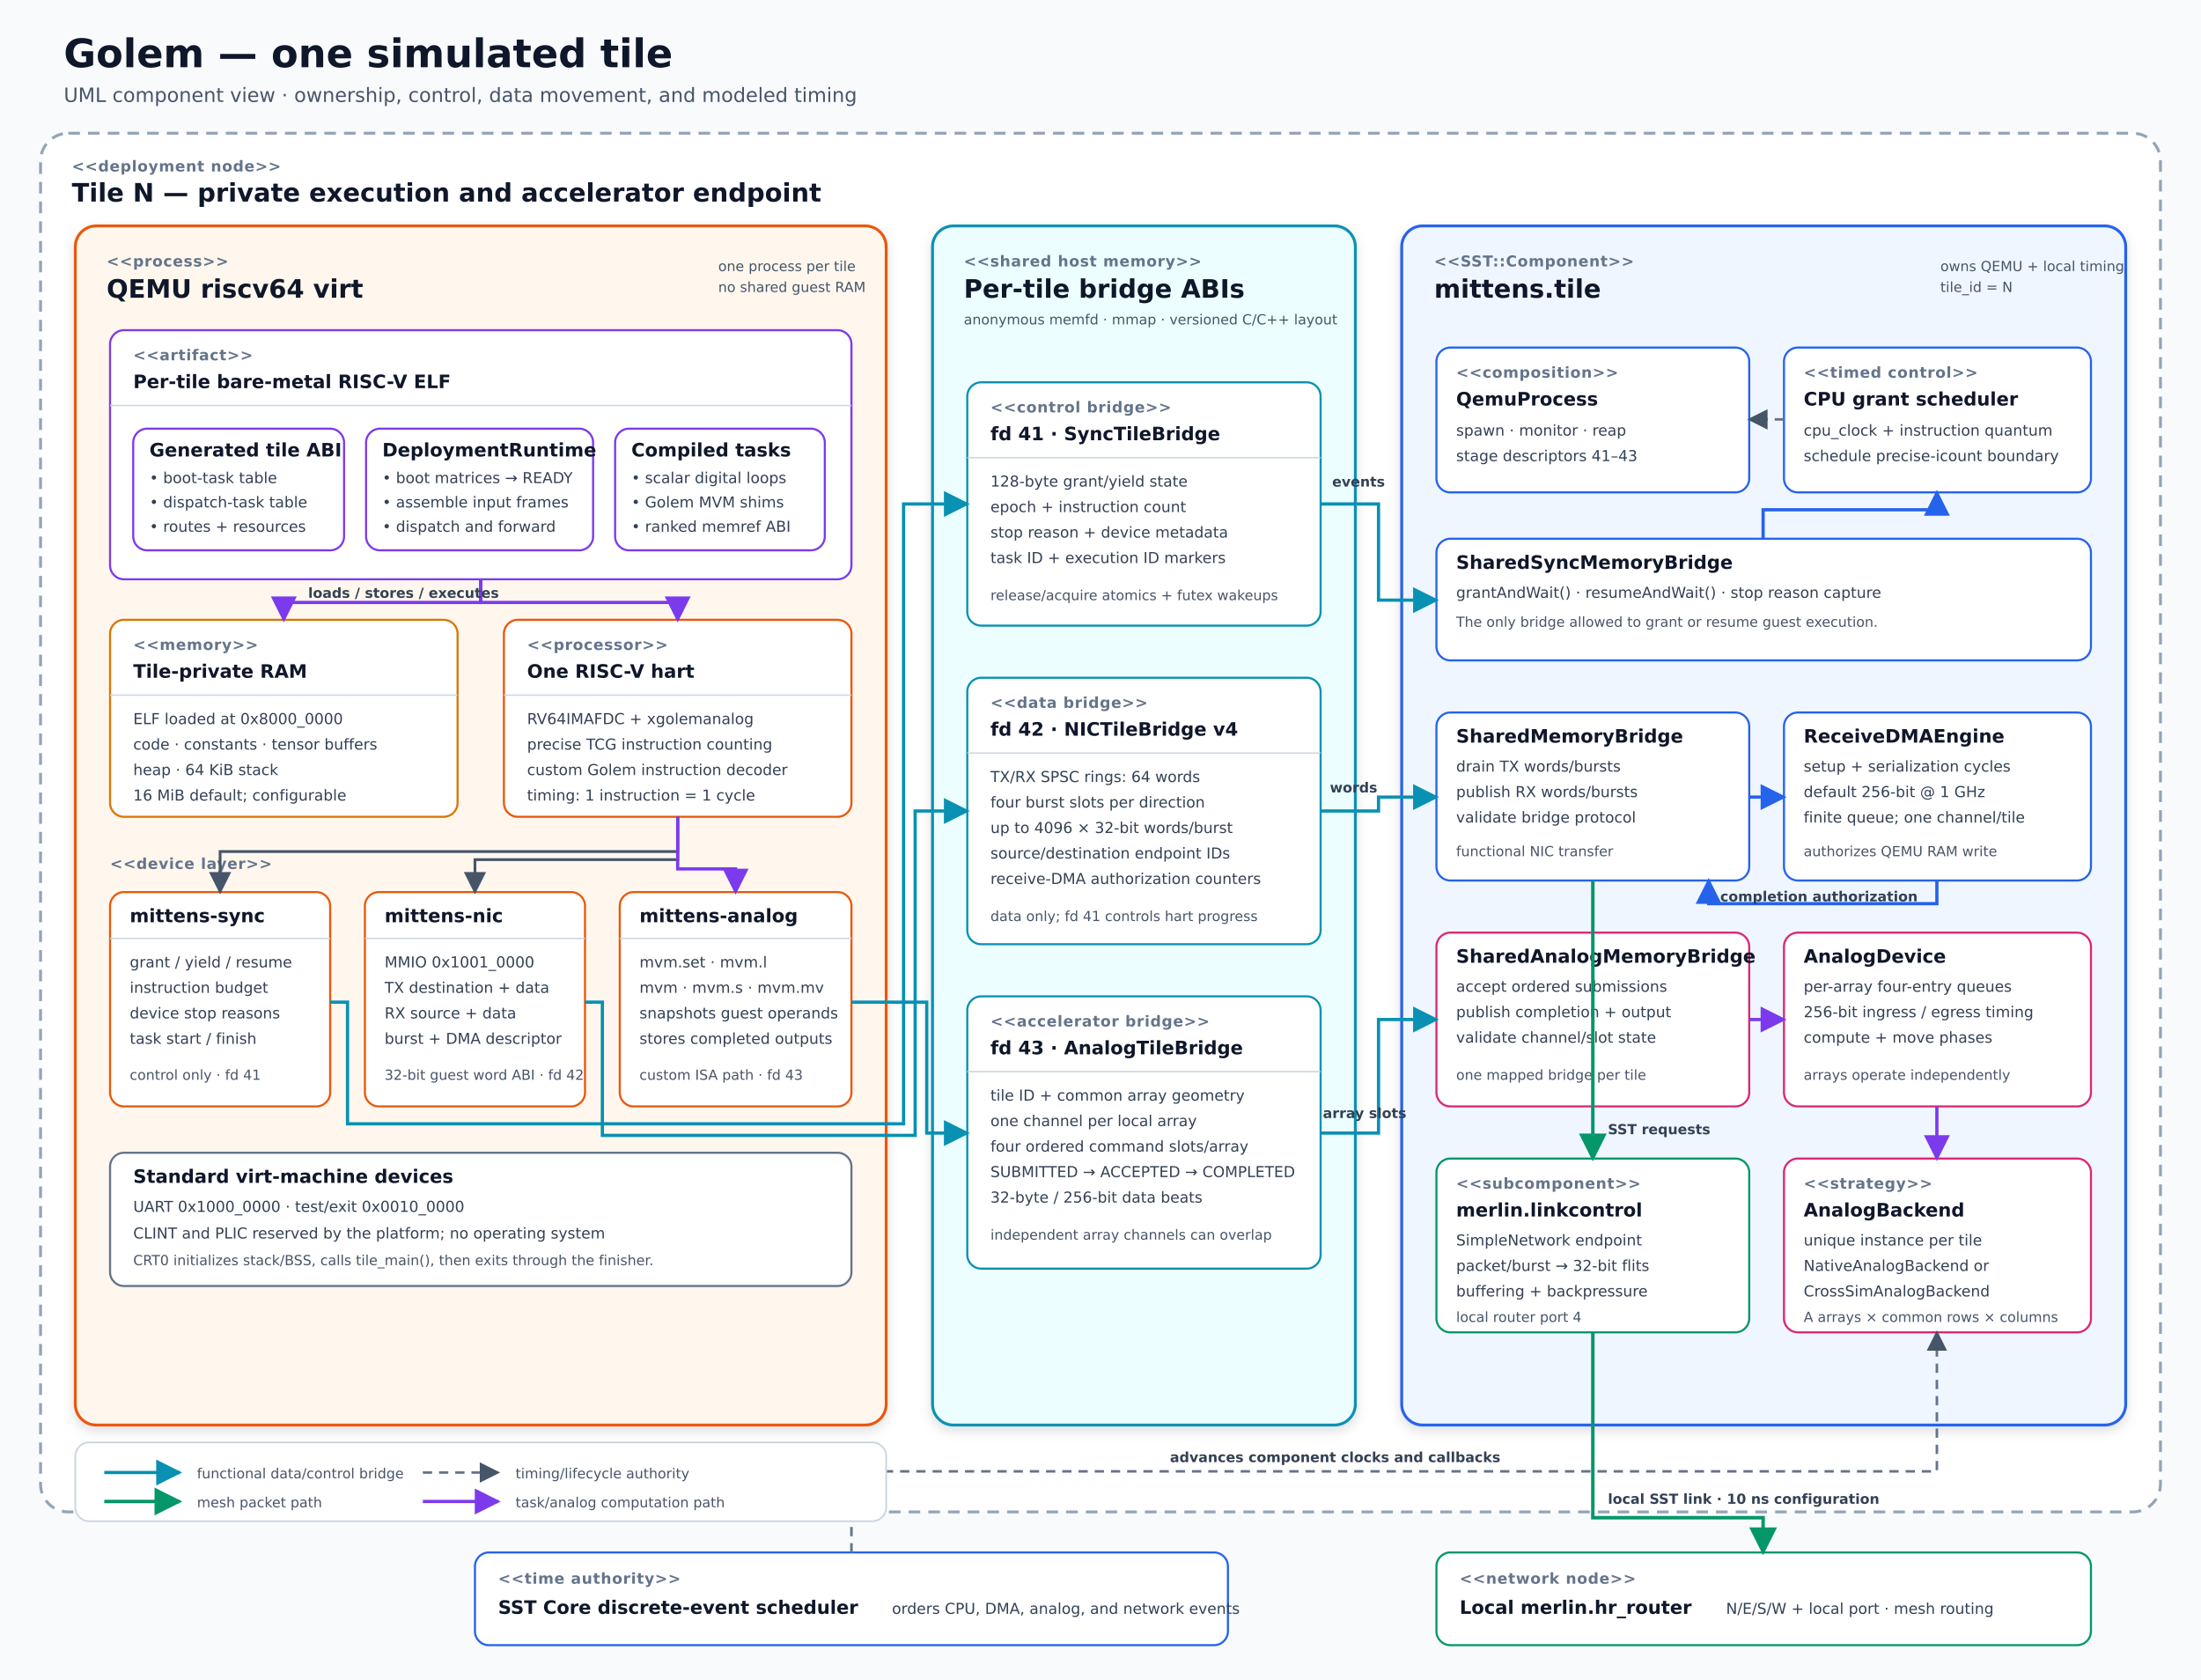
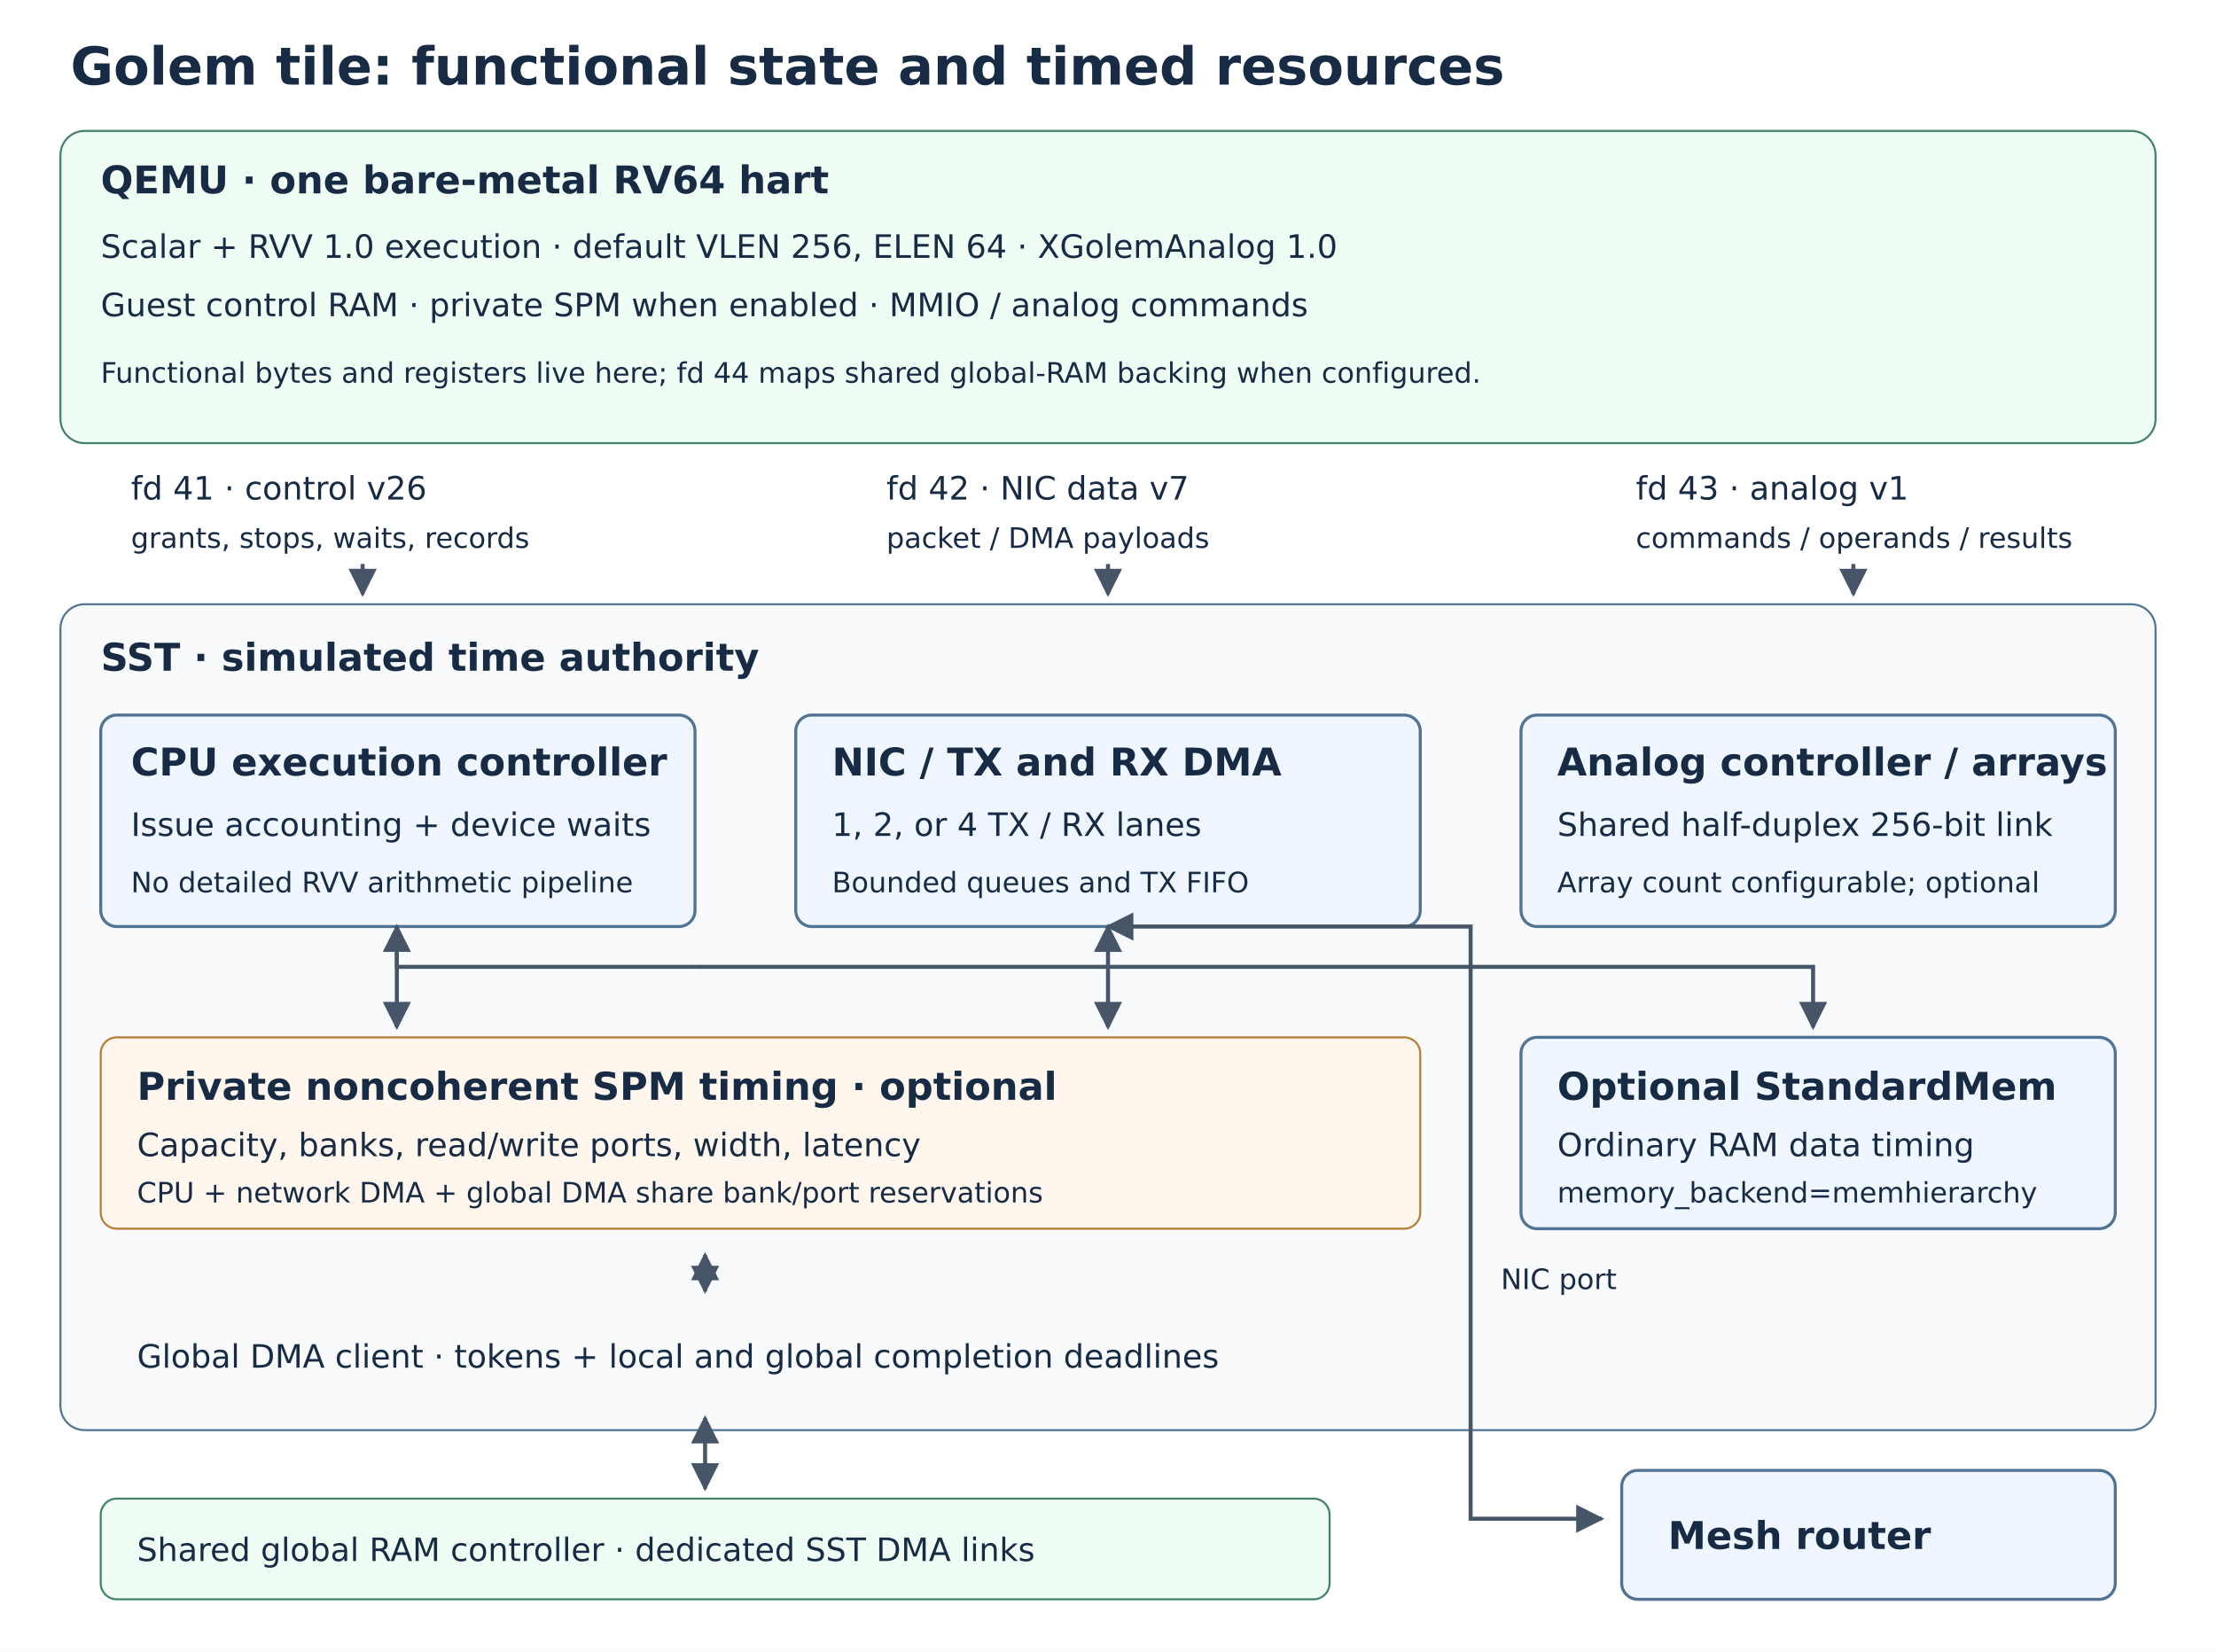
- <svg xmlns="http://www.w3.org/2000/svg" width="1900" height="1450" viewBox="0 0 1900 1450" role="img" aria-labelledby="title description">
+ <svg xmlns="http://www.w3.org/2000/svg" width="1100" height="820" viewBox="0 0 1100 820" role="img" aria-labelledby="title desc">
  <defs>
-     <filter id="shadow" x="-20%" y="-20%" width="140%" height="140%">
-       <feDropShadow dx="0" dy="4" stdDeviation="5" flood-color="#0f172a" flood-opacity="0.13" />
-     </filter>
-     <marker id="arrow-blue" viewBox="0 0 10 10" refX="9" refY="5" markerWidth="8" markerHeight="8" orient="auto-start-reverse">
-       <path d="M 0 0 L 10 5 L 0 10 z" fill="#2563eb" />
-     </marker>
-     <marker id="arrow-cyan" viewBox="0 0 10 10" refX="9" refY="5" markerWidth="8" markerHeight="8" orient="auto-start-reverse">
-       <path d="M 0 0 L 10 5 L 0 10 z" fill="#0891b2" />
-     </marker>
-     <marker id="arrow-violet" viewBox="0 0 10 10" refX="9" refY="5" markerWidth="8" markerHeight="8" orient="auto-start-reverse">
-       <path d="M 0 0 L 10 5 L 0 10 z" fill="#7c3aed" />
-     </marker>
-     <marker id="arrow-green" viewBox="0 0 10 10" refX="9" refY="5" markerWidth="8" markerHeight="8" orient="auto-start-reverse">
-       <path d="M 0 0 L 10 5 L 0 10 z" fill="#059669" />
-     </marker>
-     <marker id="arrow-slate" viewBox="0 0 10 10" refX="9" refY="5" markerWidth="8" markerHeight="8" orient="auto-start-reverse">
+     <marker id="arrow" viewBox="0 0 10 10" refX="9" refY="5" markerWidth="7" markerHeight="7" orient="auto-start-reverse">
      <path d="M 0 0 L 10 5 L 0 10 z" fill="#475569" />
    </marker>
-     <style>
-       .title { font: 700 34px "DejaVu Sans", Arial, sans-serif;
-                fill: #0f172a; }
-       .subtitle { font: 400 17px "DejaVu Sans", Arial, sans-serif;
-                   fill: #475569; }
-       .boundary { fill: #ffffff; stroke: #94a3b8; stroke-width: 2.5;
-                   stroke-dasharray: 10 7; }
-       .cluster { stroke-width: 2.5; rx: 18; filter: url(#shadow); }
-       .qemu-cluster { fill: #fff7ed; stroke: #ea580c; }
-       .bridge-cluster { fill: #ecfeff; stroke: #0891b2; }
-       .sst-cluster { fill: #eff6ff; stroke: #2563eb; }
-       .card { fill: #ffffff; stroke-width: 1.8; rx: 12; }
-       .runtime { stroke: #7c3aed; }
-       .memory { stroke: #d97706; }
-       .qemu { stroke: #ea580c; }
-       .bridge { stroke: #0891b2; }
-       .sst { stroke: #2563eb; }
-       .analog { stroke: #db2777; }
-       .network { stroke: #059669; }
-       .neutral { stroke: #64748b; }
-       .cluster-label { font: 700 22px "DejaVu Sans", Arial, sans-serif;
-                        fill: #0f172a; }
-       .stereotype { font: 600 13px "DejaVu Sans", Arial, sans-serif;
-                     fill: #64748b; letter-spacing: 0.5px; }
-       .card-title { font: 700 16px "DejaVu Sans", Arial, sans-serif;
-                     fill: #0f172a; }
-       .body { font: 400 13px "DejaVu Sans", Arial, sans-serif;
-               fill: #334155; }
-       .small { font: 400 12px "DejaVu Sans", Arial, sans-serif;
-                fill: #475569; }
-       .label { font: 600 12px "DejaVu Sans", Arial, sans-serif;
-                fill: #334155; }
-       .flow-blue { fill: none; stroke: #2563eb; stroke-width: 2.8;
-                    marker-end: url(#arrow-blue); }
-       .flow-cyan { fill: none; stroke: #0891b2; stroke-width: 2.8;
-                    marker-end: url(#arrow-cyan); }
-       .flow-violet { fill: none; stroke: #7c3aed; stroke-width: 2.8;
-                      marker-end: url(#arrow-violet); }
-       .flow-green { fill: none; stroke: #059669; stroke-width: 3;
-                     marker-end: url(#arrow-green); }
-       .flow-slate { fill: none; stroke: #475569; stroke-width: 2.4;
-                     marker-end: url(#arrow-slate); }
-       .control { fill: none; stroke: #64748b; stroke-width: 2.2;
-                  stroke-dasharray: 8 6; marker-end: url(#arrow-slate); }
-       .divider { stroke: #cbd5e1; stroke-width: 1.2; }
-     </style>
+     <style>text{font-family:DejaVu Sans,sans-serif;fill:#172b45} .title{font-size:26px;font-weight:bold}.head{font-size:19px;font-weight:bold}.body{font-size:16px}.small{font-size:14px}.box{fill:#eff6ff;stroke:#517394;stroke-width:1.5}.line{fill:none;stroke:#475569;stroke-width:2;marker-end:url(#arrow)}.both{marker-start:url(#arrow)}</style>
  </defs>
-   <rect width="1900" height="1450" fill="#f8fafc" />
-   <text x="55" y="58" class="title">
-     Golem — one simulated tile
-   </text>
-   <text x="55" y="88" class="subtitle">
-     UML component view · ownership, control, data movement, and modeled timing
-   </text>
-   <rect x="35" y="115" width="1830" height="1190" rx="24" class="boundary" />
-   <text x="62" y="148" class="stereotype">&lt;&lt;deployment node&gt;&gt;</text>
-   <text x="62" y="174" class="cluster-label">Tile N — private execution and accelerator endpoint</text>
-   <rect x="65" y="195" width="700" height="1035" class="cluster qemu-cluster" />
-   <text x="92" y="230" class="stereotype">&lt;&lt;process&gt;&gt;</text>
-   <text x="92" y="257" class="cluster-label">QEMU riscv64 virt</text>
-   <text x="620" y="234" class="small">one process per tile</text>
-   <text x="620" y="252" class="small">no shared guest RAM</text>
-   <rect x="95" y="285" width="640" height="215" class="card runtime" />
-   <text x="115" y="311" class="stereotype">&lt;&lt;artifact&gt;&gt;</text>
-   <text x="115" y="335" class="card-title">Per-tile bare-metal RISC-V ELF</text>
-   <line x1="95" y1="350" x2="735" y2="350" class="divider" />
-   <rect x="115" y="370" width="182" height="105" class="card runtime" />
-   <text x="129" y="394" class="card-title">Generated tile ABI</text>
-   <text x="129" y="417" class="body">• boot-task table</text>
-   <text x="129" y="438" class="body">• dispatch-task table</text>
-   <text x="129" y="459" class="body">• routes + resources</text>
-   <rect x="316" y="370" width="196" height="105" class="card runtime" />
-   <text x="330" y="394" class="card-title">DeploymentRuntime</text>
-   <text x="330" y="417" class="body">• boot matrices → READY</text>
-   <text x="330" y="438" class="body">• assemble input frames</text>
-   <text x="330" y="459" class="body">• dispatch and forward</text>
-   <rect x="531" y="370" width="181" height="105" class="card runtime" />
-   <text x="545" y="394" class="card-title">Compiled tasks</text>
-   <text x="545" y="417" class="body">• scalar digital loops</text>
-   <text x="545" y="438" class="body">• Golem MVM shims</text>
-   <text x="545" y="459" class="body">• ranked memref ABI</text>
-   <rect x="95" y="535" width="300" height="170" class="card memory" />
-   <text x="115" y="561" class="stereotype">&lt;&lt;memory&gt;&gt;</text>
-   <text x="115" y="585" class="card-title">Tile-private RAM</text>
-   <line x1="95" y1="600" x2="395" y2="600" class="divider" />
-   <text x="115" y="625" class="body">ELF loaded at 0x8000_0000</text>
-   <text x="115" y="647" class="body">code · constants · tensor buffers</text>
-   <text x="115" y="669" class="body">heap · 64 KiB stack</text>
-   <text x="115" y="691" class="body">16 MiB default; configurable</text>
-   <rect x="435" y="535" width="300" height="170" class="card qemu" />
-   <text x="455" y="561" class="stereotype">&lt;&lt;processor&gt;&gt;</text>
-   <text x="455" y="585" class="card-title">One RISC-V hart</text>
-   <line x1="435" y1="600" x2="735" y2="600" class="divider" />
-   <text x="455" y="625" class="body">RV64IMAFDC + xgolemanalog</text>
-   <text x="455" y="647" class="body">precise TCG instruction counting</text>
-   <text x="455" y="669" class="body">custom Golem instruction decoder</text>
-   <text x="455" y="691" class="body">timing: 1 instruction = 1 cycle</text>
-   <text x="95" y="750" class="stereotype">&lt;&lt;device layer&gt;&gt;</text>
-   <rect x="95" y="770" width="190" height="185" class="card qemu" />
-   <text x="112" y="796" class="card-title">mittens-sync</text>
-   <line x1="95" y1="810" x2="285" y2="810" class="divider" />
-   <text x="112" y="835" class="body">grant / yield / resume</text>
-   <text x="112" y="857" class="body">instruction budget</text>
-   <text x="112" y="879" class="body">device stop reasons</text>
-   <text x="112" y="901" class="body">task start / finish</text>
-   <text x="112" y="932" class="small">control only · fd 41</text>
-   <rect x="315" y="770" width="190" height="185" class="card qemu" />
-   <text x="332" y="796" class="card-title">mittens-nic</text>
-   <line x1="315" y1="810" x2="505" y2="810" class="divider" />
-   <text x="332" y="835" class="body">MMIO 0x1001_0000</text>
-   <text x="332" y="857" class="body">TX destination + data</text>
-   <text x="332" y="879" class="body">RX source + data</text>
-   <text x="332" y="901" class="body">burst + DMA descriptor</text>
-   <text x="332" y="932" class="small">32-bit guest word ABI · fd 42</text>
-   <rect x="535" y="770" width="200" height="185" class="card qemu" />
-   <text x="552" y="796" class="card-title">mittens-analog</text>
-   <line x1="535" y1="810" x2="735" y2="810" class="divider" />
-   <text x="552" y="835" class="body">mvm.set · mvm.l</text>
-   <text x="552" y="857" class="body">mvm · mvm.s · mvm.mv</text>
-   <text x="552" y="879" class="body">snapshots guest operands</text>
-   <text x="552" y="901" class="body">stores completed outputs</text>
-   <text x="552" y="932" class="small">custom ISA path · fd 43</text>
-   <rect x="95" y="995" width="640" height="115" class="card neutral" />
-   <text x="115" y="1021" class="card-title">Standard virt-machine devices</text>
-   <text x="115" y="1046" class="body">UART 0x1000_0000 · test/exit 0x0010_0000</text>
-   <text x="115" y="1069" class="body">CLINT and PLIC reserved by the platform; no operating system</text>
-   <text x="115" y="1092" class="small">CRT0 initializes stack/BSS, calls tile_main(), then exits through the finisher.</text>
-   <path d="M 415 500 L 415 520 L 245 520 L 245 535" class="flow-violet" />
-   <path d="M 415 500 L 415 520 L 585 520 L 585 535" class="flow-violet" />
-   <text x="266" y="516" class="label">loads / stores / executes</text>
-   <path d="M 585 705 L 585 735 L 190 735 L 190 770" class="flow-slate" />
-   <path d="M 585 705 L 585 742 L 410 742 L 410 770" class="flow-slate" />
-   <path d="M 585 705 L 585 750 L 635 750 L 635 770" class="flow-violet" />
-   <rect x="805" y="195" width="365" height="1035" class="cluster bridge-cluster" />
-   <text x="832" y="230" class="stereotype">&lt;&lt;shared host memory&gt;&gt;</text>
-   <text x="832" y="257" class="cluster-label">Per-tile bridge ABIs</text>
-   <text x="832" y="280" class="small">anonymous memfd · mmap · versioned C/C++ layout</text>
-   <rect x="835" y="330" width="305" height="210" class="card bridge" />
-   <text x="855" y="356" class="stereotype">&lt;&lt;control bridge&gt;&gt;</text>
-   <text x="855" y="380" class="card-title">fd 41 · SyncTileBridge</text>
-   <line x1="835" y1="395" x2="1140" y2="395" class="divider" />
-   <text x="855" y="420" class="body">128-byte grant/yield state</text>
-   <text x="855" y="442" class="body">epoch + instruction count</text>
-   <text x="855" y="464" class="body">stop reason + device metadata</text>
-   <text x="855" y="486" class="body">task ID + execution ID markers</text>
-   <text x="855" y="518" class="small">release/acquire atomics + futex wakeups</text>
-   <rect x="835" y="585" width="305" height="230" class="card bridge" />
-   <text x="855" y="611" class="stereotype">&lt;&lt;data bridge&gt;&gt;</text>
-   <text x="855" y="635" class="card-title">fd 42 · NICTileBridge v4</text>
-   <line x1="835" y1="650" x2="1140" y2="650" class="divider" />
-   <text x="855" y="675" class="body">TX/RX SPSC rings: 64 words</text>
-   <text x="855" y="697" class="body">four burst slots per direction</text>
-   <text x="855" y="719" class="body">up to 4096 × 32-bit words/burst</text>
-   <text x="855" y="741" class="body">source/destination endpoint IDs</text>
-   <text x="855" y="763" class="body">receive-DMA authorization counters</text>
-   <text x="855" y="795" class="small">data only; fd 41 controls hart progress</text>
-   <rect x="835" y="860" width="305" height="235" class="card bridge" />
-   <text x="855" y="886" class="stereotype">&lt;&lt;accelerator bridge&gt;&gt;</text>
-   <text x="855" y="910" class="card-title">fd 43 · AnalogTileBridge</text>
-   <line x1="835" y1="925" x2="1140" y2="925" class="divider" />
-   <text x="855" y="950" class="body">tile ID + common array geometry</text>
-   <text x="855" y="972" class="body">one channel per local array</text>
-   <text x="855" y="994" class="body">four ordered command slots/array</text>
-   <text x="855" y="1016" class="body">SUBMITTED → ACCEPTED → COMPLETED</text>
-   <text x="855" y="1038" class="body">32-byte / 256-bit data beats</text>
-   <text x="855" y="1070" class="small">independent array channels can overlap</text>
-   <path d="M 285 865 L 300 865 L 300 970 L 780 970 L 780 435 L 835 435" class="flow-cyan" />
-   <path d="M 505 865 L 520 865 L 520 980 L 790 980 L 790 700 L 835 700" class="flow-cyan" />
-   <path d="M 735 865 L 800 865 L 800 978 L 835 978" class="flow-cyan" />
-   <rect x="1210" y="195" width="625" height="1035" class="cluster sst-cluster" />
-   <text x="1238" y="230" class="stereotype">&lt;&lt;SST::Component&gt;&gt;</text>
-   <text x="1238" y="257" class="cluster-label">mittens.tile</text>
-   <text x="1675" y="234" class="small">owns QEMU + local timing</text>
-   <text x="1675" y="252" class="small">tile_id = N</text>
-   <rect x="1240" y="300" width="270" height="125" class="card sst" />
-   <text x="1257" y="326" class="stereotype">&lt;&lt;composition&gt;&gt;</text>
-   <text x="1257" y="350" class="card-title">QemuProcess</text>
-   <text x="1257" y="376" class="body">spawn · monitor · reap</text>
-   <text x="1257" y="398" class="body">stage descriptors 41–43</text>
-   <rect x="1540" y="300" width="265" height="125" class="card sst" />
-   <text x="1557" y="326" class="stereotype">&lt;&lt;timed control&gt;&gt;</text>
-   <text x="1557" y="350" class="card-title">CPU grant scheduler</text>
-   <text x="1557" y="376" class="body">cpu_clock + instruction quantum</text>
-   <text x="1557" y="398" class="body">schedule precise-icount boundary</text>
-   <rect x="1240" y="465" width="565" height="105" class="card sst" />
-   <text x="1257" y="491" class="card-title">SharedSyncMemoryBridge</text>
-   <text x="1257" y="516" class="body">grantAndWait() · resumeAndWait() · stop reason capture</text>
-   <text x="1257" y="541" class="small">The only bridge allowed to grant or resume guest execution.</text>
-   <rect x="1240" y="615" width="270" height="145" class="card sst" />
-   <text x="1257" y="641" class="card-title">SharedMemoryBridge</text>
-   <text x="1257" y="666" class="body">drain TX words/bursts</text>
-   <text x="1257" y="688" class="body">publish RX words/bursts</text>
-   <text x="1257" y="710" class="body">validate bridge protocol</text>
-   <text x="1257" y="739" class="small">functional NIC transfer</text>
-   <rect x="1540" y="615" width="265" height="145" class="card sst" />
-   <text x="1557" y="641" class="card-title">ReceiveDMAEngine</text>
-   <text x="1557" y="666" class="body">setup + serialization cycles</text>
-   <text x="1557" y="688" class="body">default 256-bit @ 1 GHz</text>
-   <text x="1557" y="710" class="body">finite queue; one channel/tile</text>
-   <text x="1557" y="739" class="small">authorizes QEMU RAM write</text>
-   <rect x="1240" y="805" width="270" height="150" class="card analog" />
-   <text x="1257" y="831" class="card-title">SharedAnalogMemoryBridge</text>
-   <text x="1257" y="856" class="body">accept ordered submissions</text>
-   <text x="1257" y="878" class="body">publish completion + output</text>
-   <text x="1257" y="900" class="body">validate channel/slot state</text>
-   <text x="1257" y="932" class="small">one mapped bridge per tile</text>
-   <rect x="1540" y="805" width="265" height="150" class="card analog" />
-   <text x="1557" y="831" class="card-title">AnalogDevice</text>
-   <text x="1557" y="856" class="body">per-array four-entry queues</text>
-   <text x="1557" y="878" class="body">256-bit ingress / egress timing</text>
-   <text x="1557" y="900" class="body">compute + move phases</text>
-   <text x="1557" y="932" class="small">arrays operate independently</text>
-   <rect x="1240" y="1000" width="270" height="150" class="card network" />
-   <text x="1257" y="1026" class="stereotype">&lt;&lt;subcomponent&gt;&gt;</text>
-   <text x="1257" y="1050" class="card-title">merlin.linkcontrol</text>
-   <text x="1257" y="1075" class="body">SimpleNetwork endpoint</text>
-   <text x="1257" y="1097" class="body">packet/burst → 32-bit flits</text>
-   <text x="1257" y="1119" class="body">buffering + backpressure</text>
-   <text x="1257" y="1141" class="small">local router port 4</text>
-   <rect x="1540" y="1000" width="265" height="150" class="card analog" />
-   <text x="1557" y="1026" class="stereotype">&lt;&lt;strategy&gt;&gt;</text>
-   <text x="1557" y="1050" class="card-title">AnalogBackend</text>
-   <text x="1557" y="1075" class="body">unique instance per tile</text>
-   <text x="1557" y="1097" class="body">NativeAnalogBackend or</text>
-   <text x="1557" y="1119" class="body">CrossSimAnalogBackend</text>
-   <text x="1557" y="1141" class="small">A arrays × common rows × columns</text>
-   <path d="M 1140 435 L 1190 435 L 1190 518 L 1240 518" class="flow-cyan" />
-   <path d="M 1140 700 L 1190 700 L 1190 688 L 1240 688" class="flow-cyan" />
-   <path d="M 1140 978 L 1190 978 L 1190 880 L 1240 880" class="flow-cyan" />
-   <text x="1150" y="420" class="label">events</text>
-   <text x="1148" y="684" class="label">words</text>
-   <text x="1142" y="965" class="label">array slots</text>
-   <path d="M 1522 465 L 1522 440 L 1672 440 L 1672 425" class="flow-blue" />
-   <path d="M 1540 362 L 1510 362" class="control" />
-   <path d="M 1510 688 L 1540 688" class="flow-blue" />
-   <path d="M 1672 760 L 1672 780 L 1475 780 L 1475 760" class="flow-blue" />
-   <text x="1485" y="778" class="label">completion authorization</text>
-   <path d="M 1375 760 L 1375 980 L 1375 1000" class="flow-green" />
-   <text x="1388" y="979" class="label">SST requests</text>
-   <path d="M 1510 880 L 1540 880" class="flow-violet" />
-   <path d="M 1672 955 L 1672 1000" class="flow-violet" />
-   <rect x="410" y="1340" width="650" height="80" class="card sst" />
-   <text x="430" y="1367" class="stereotype">&lt;&lt;time authority&gt;&gt;</text>
-   <text x="430" y="1393" class="card-title">SST Core discrete-event scheduler</text>
-   <text x="770" y="1393" class="body">orders CPU, DMA, analog, and network events</text>
-   <rect x="1240" y="1340" width="565" height="80" class="card network" />
-   <text x="1260" y="1367" class="stereotype">&lt;&lt;network node&gt;&gt;</text>
-   <text x="1260" y="1393" class="card-title">Local merlin.hr_router</text>
-   <text x="1490" y="1393" class="body">N/E/S/W + local port · mesh routing</text>
-   <path d="M 735 1340 L 735 1270 L 1672 1270 L 1672 1150" class="control" />
-   <text x="1010" y="1262" class="label">advances component clocks and callbacks</text>
-   <path d="M 1375 1150 L 1375 1310 L 1522 1310 L 1522 1340" class="flow-green" />
-   <text x="1388" y="1298" class="label">local SST link · 10 ns configuration</text>
-   <rect x="65" y="1245" width="700" height="68" rx="12" fill="#ffffff" stroke="#cbd5e1" stroke-width="1.5" />
-   <line x1="90" y1="1271" x2="155" y2="1271" class="flow-cyan" />
-   <text x="170" y="1276" class="small">functional data/control bridge</text>
-   <line x1="365" y1="1271" x2="430" y2="1271" class="control" />
-   <text x="445" y="1276" class="small">timing/lifecycle authority</text>
-   <line x1="90" y1="1296" x2="155" y2="1296" class="flow-green" />
-   <text x="170" y="1301" class="small">mesh packet path</text>
-   <line x1="365" y1="1296" x2="430" y2="1296" class="flow-violet" />
-   <text x="445" y="1301" class="small">task/analog computation path</text>
+   <rect width="1100" height="820" fill="white" />
+   <text x="35" y="42" class="title">Golem tile: functional state and timed resources</text>
+   <rect x="30" y="65" width="1040" height="155" rx="12" fill="#f0fdf4" stroke="#438267" />
+   <text x="50" y="96" class="head">QEMU · one bare-metal RV64 hart</text>
+   <text x="50" y="128" class="body">Scalar + RVV 1.0 execution · default VLEN 256, ELEN 64 · XGolemAnalog 1.0</text>
+   <text x="50" y="157" class="body">Guest control RAM · private SPM when enabled · MMIO / analog commands</text>
+   <text x="50" y="190" class="small">Functional bytes and registers live here; fd 44 maps shared global-RAM backing when configured.</text>
+   <path d="M180 280V295" class="line" />
+   <path d="M550 280V295" class="line" />
+   <path d="M920 280V295" class="line" />
+   <text x="65" y="248" class="body">fd 41 · control v26</text>
+   <text x="65" y="272" class="small">grants, stops, waits, records</text>
+   <text x="440" y="248" class="body">fd 42 · NIC data v7</text>
+   <text x="440" y="272" class="small">packet / DMA payloads</text>
+   <text x="812" y="248" class="body">fd 43 · analog v1</text>
+   <text x="812" y="272" class="small">commands / operands / results</text>
+   <rect x="30" y="300" width="1040" height="410" rx="12" fill="#f8fafc" stroke="#517394" />
+   <text x="50" y="333" class="head">SST · simulated time authority</text>
+   <rect x="50" y="355" width="295" height="105" rx="8" class="box" />
+   <text x="65" y="385" class="head">CPU execution controller</text>
+   <text x="65" y="415" class="body">Issue accounting + device waits</text>
+   <text x="65" y="443" class="small">No detailed RVV arithmetic pipeline</text>
+   <rect x="395" y="355" width="310" height="105" rx="8" class="box" />
+   <text x="413" y="385" class="head">NIC / TX and RX DMA</text>
+   <text x="413" y="415" class="body">1, 2, or 4 TX / RX lanes</text>
+   <text x="413" y="443" class="small">Bounded queues and TX FIFO</text>
+   <rect x="755" y="355" width="295" height="105" rx="8" class="box" />
+   <text x="773" y="385" class="head">Analog controller / arrays</text>
+   <text x="773" y="415" class="body">Shared half-duplex 256-bit link</text>
+   <text x="773" y="443" class="small">Array count configurable; optional</text>
+   <path d="M197 460V510" class="line both" />
+   <path d="M550 460V510" class="line both" />
+   <rect x="50" y="515" width="655" height="95" rx="8" fill="#fff7ed" stroke="#b77c36" />
+   <text x="68" y="546" class="head">Private noncoherent SPM timing · optional</text>
+   <text x="68" y="574" class="body">Capacity, banks, read/write ports, width, latency</text>
+   <text x="68" y="597" class="small">CPU + network DMA + global DMA share bank/port reservations</text>
+   <rect x="755" y="515" width="295" height="95" rx="8" class="box" />
+   <text x="773" y="546" class="head">Optional StandardMem</text>
+   <text x="773" y="574" class="body">Ordinary RAM data timing</text>
+   <text x="773" y="597" class="small">memory_backend=memhierarchy</text>
+   <path d="M345 480H900V510" class="line" />
+   <path d="M197 460V480H345" fill="none" stroke="#475569" stroke-width="2" />
+   <path d="M350 623V641" class="line both" />
+   <text x="68" y="679" class="body">Global DMA client · tokens + local and global completion deadlines</text>
+   <path d="M550 460H730V754H795" class="line both" />
+   <text x="745" y="640" class="small">NIC port</text>
+   <path d="M350 704V739" class="line both" />
+   <rect x="50" y="744" width="610" height="50" rx="8" fill="#f0fdf4" stroke="#438267" />
+   <text x="68" y="775" class="body">Shared global RAM controller · dedicated SST DMA links</text>
+   <rect x="805" y="730" width="245" height="64" rx="8" class="box" />
+   <text x="828" y="769" class="head">Mesh router</text>
</svg>
